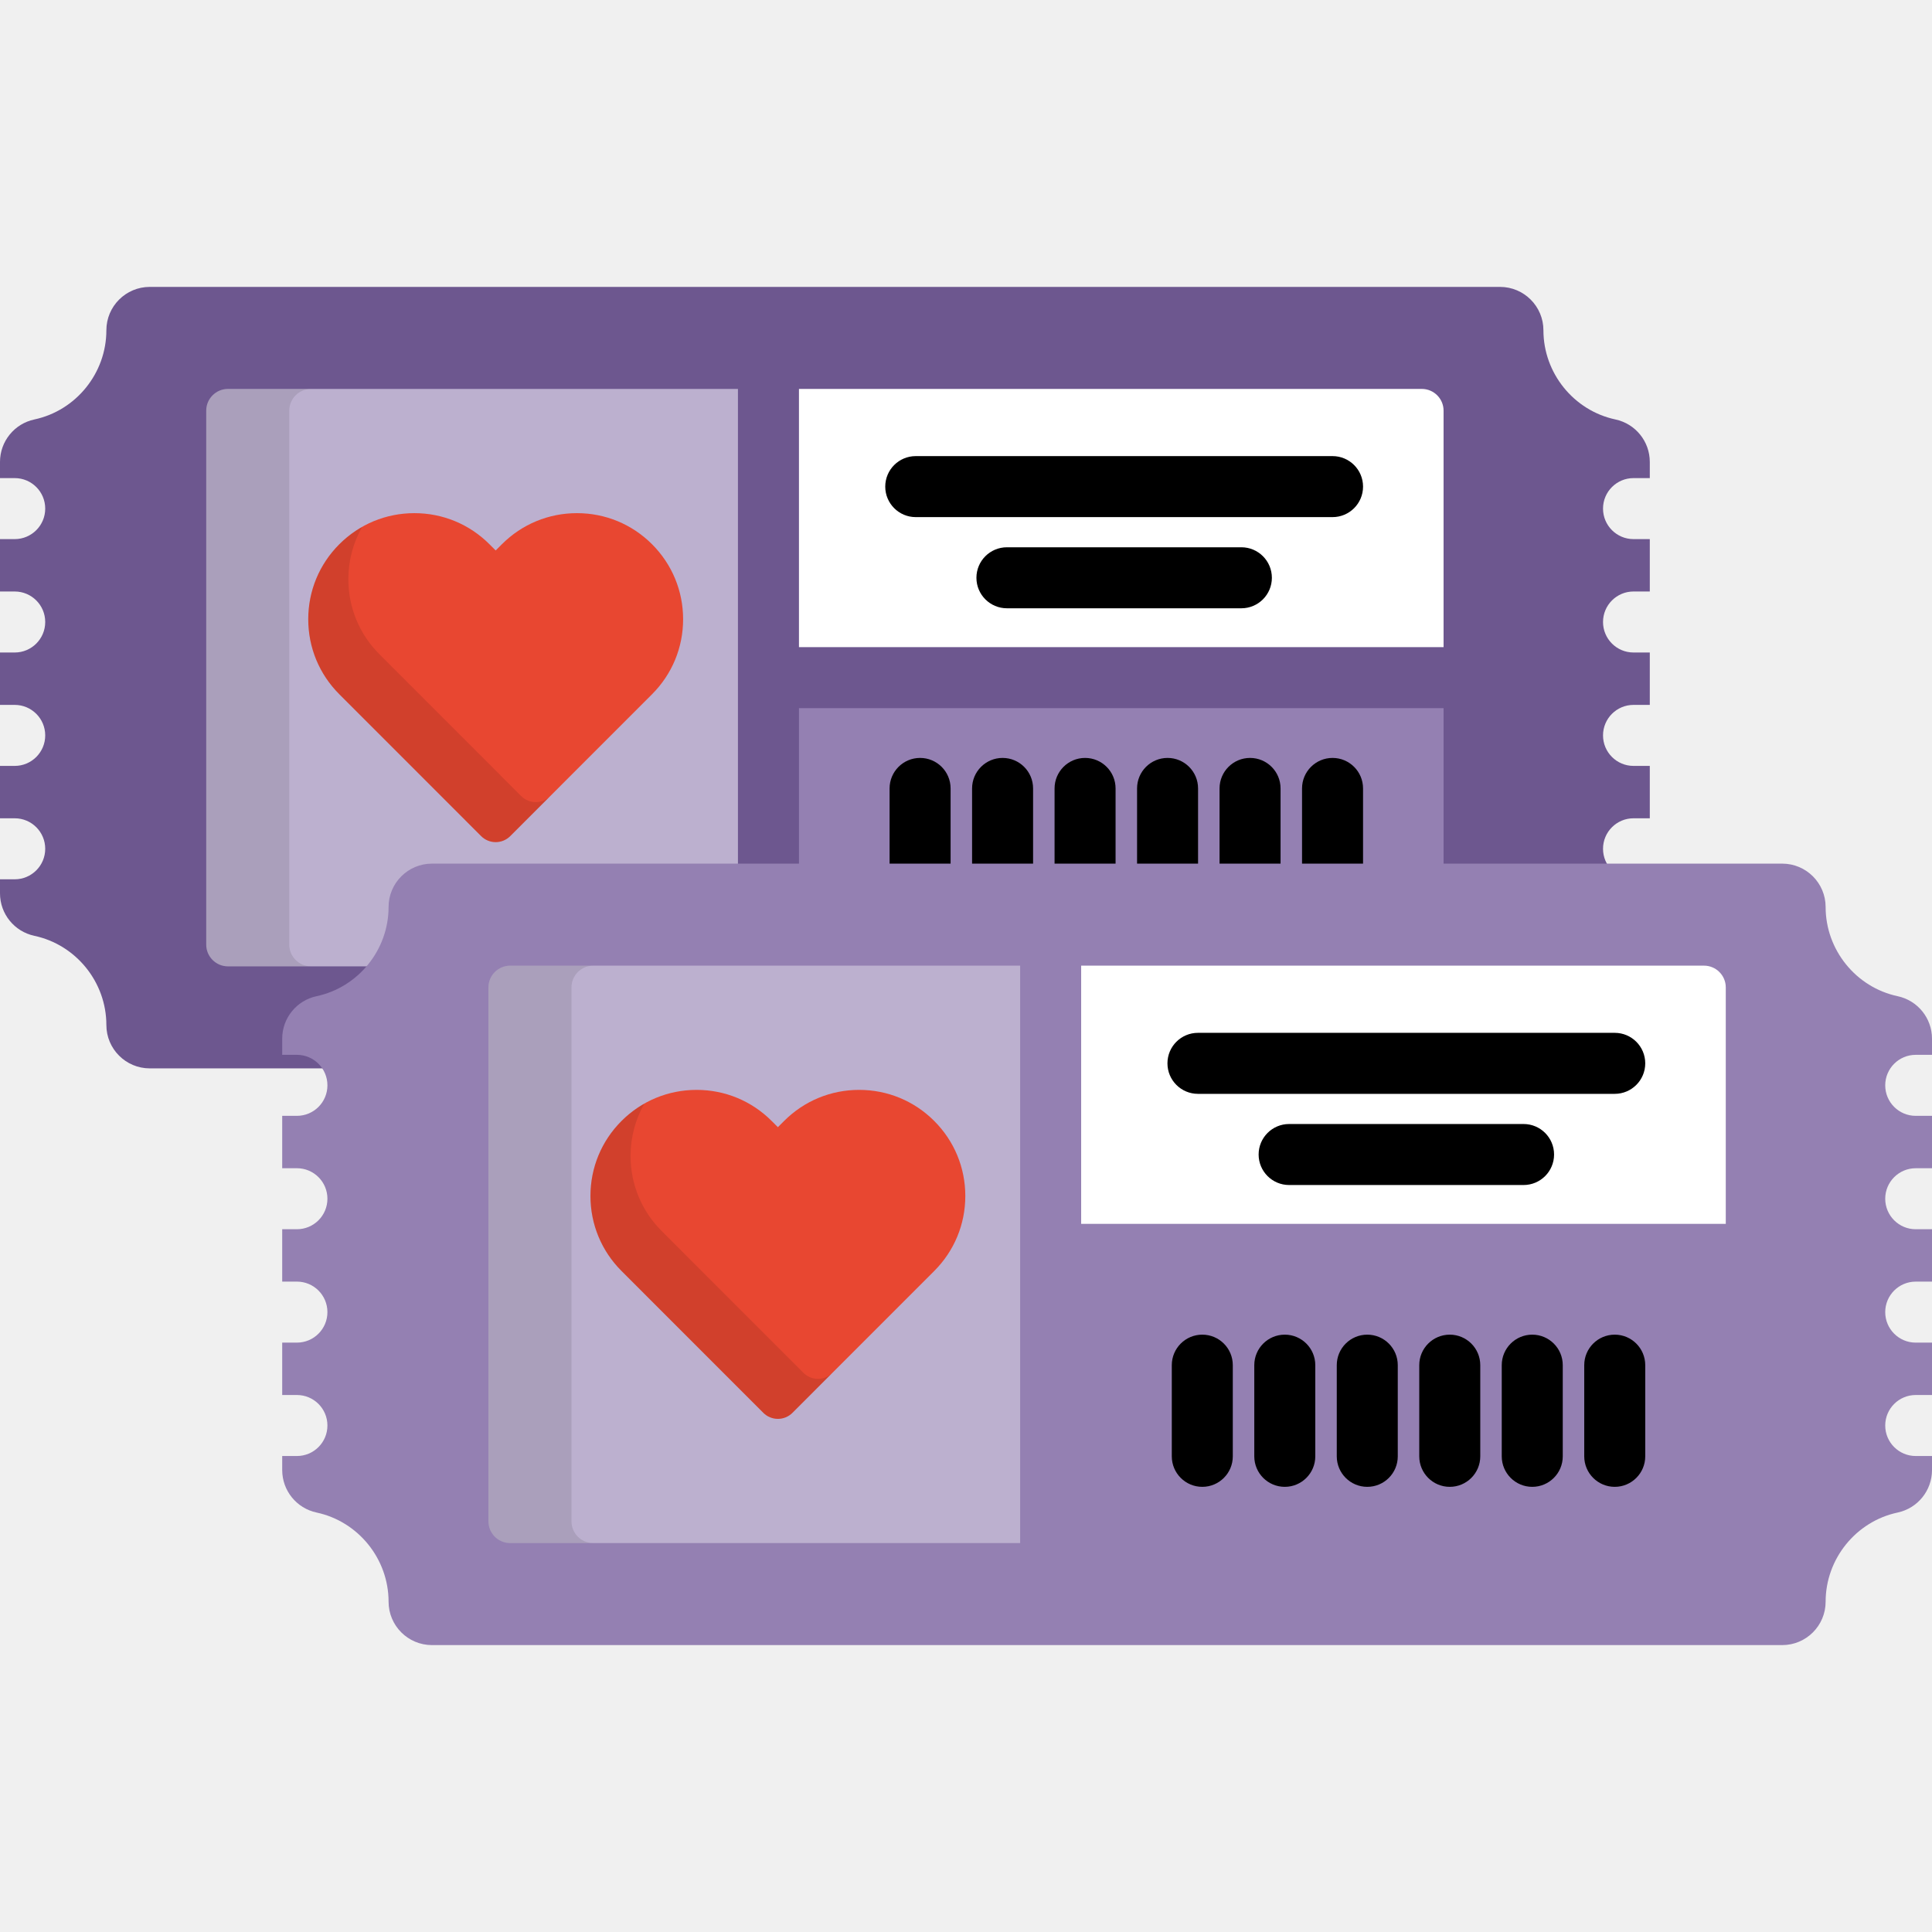
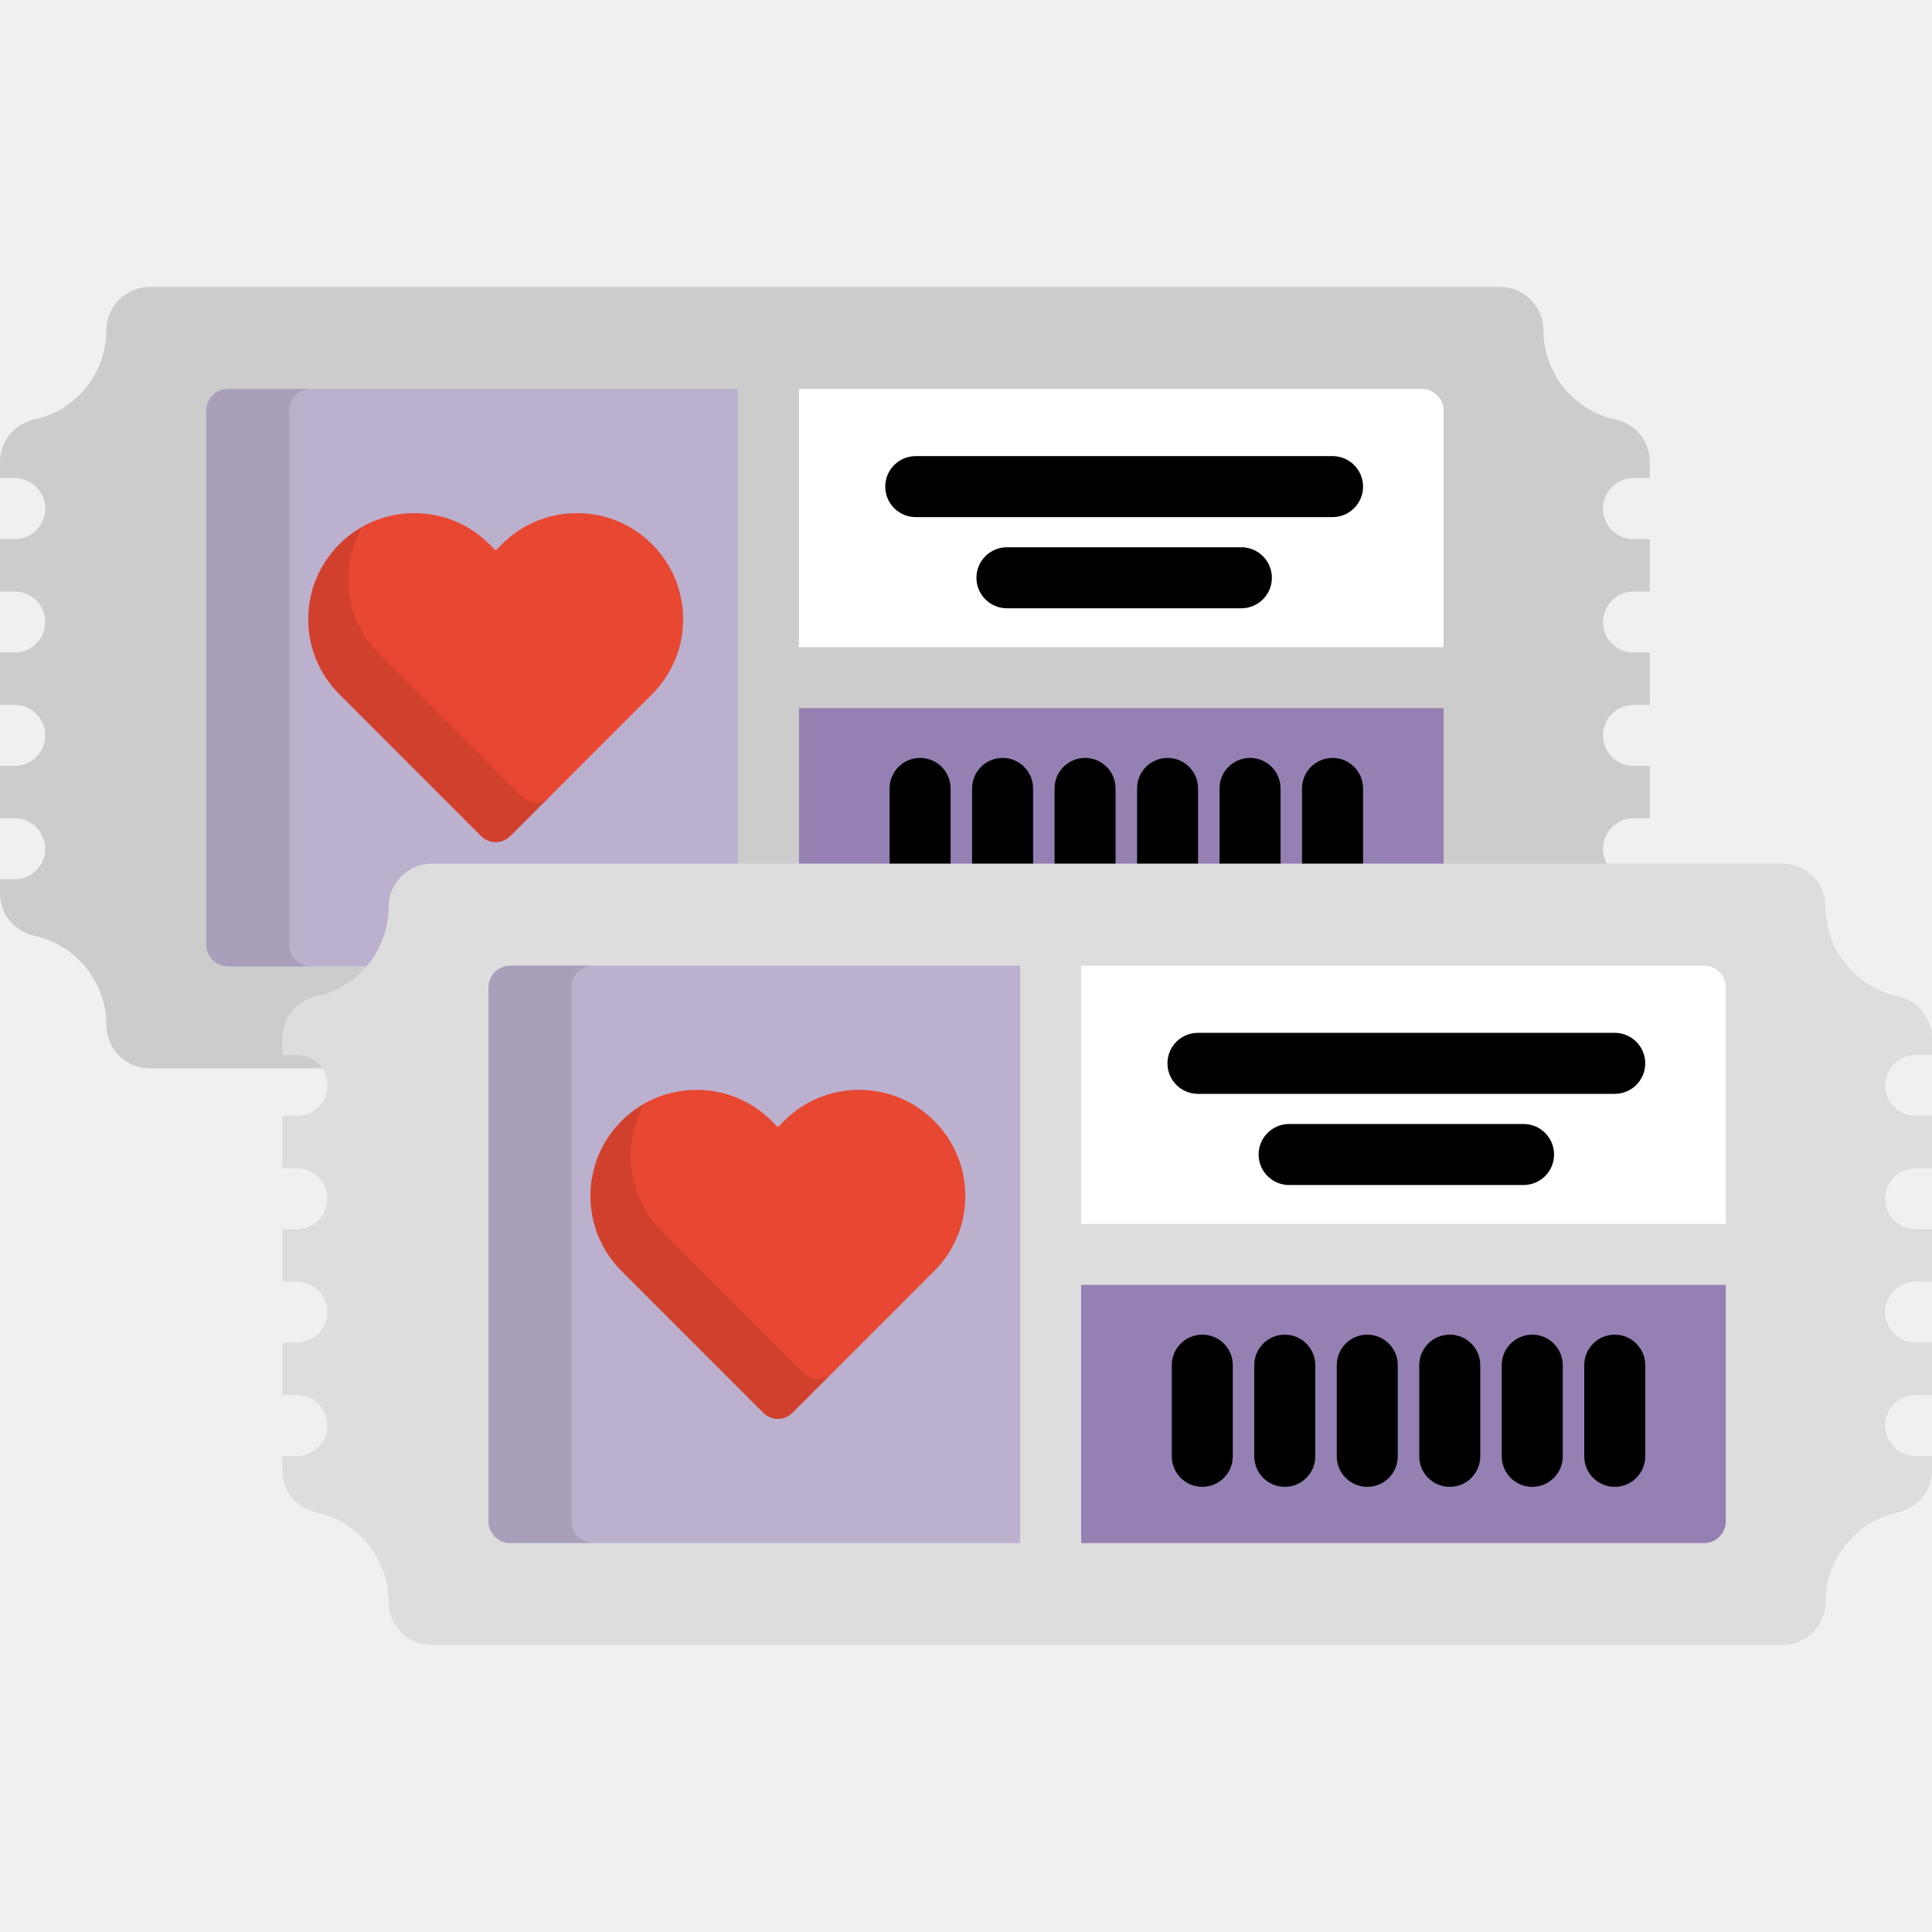
<svg xmlns="http://www.w3.org/2000/svg" height="800px" width="800px" version="1.1" id="Layer_1" viewBox="0 0 512.001 512.001" xml:space="preserve" fill="#000000">
  <g id="SVGRepo_bgCarrier" stroke-width="0" />
  <g id="SVGRepo_tracerCarrier" stroke-linecap="round" stroke-linejoin="round" />
  <g id="SVGRepo_iconCarrier">
-     <path style="fill:#6d578f;" d="M432.902,126.702h4.312v-4.287c0-5.43-3.798-10.121-9.108-11.253 c-11.057-2.357-19.081-12.293-19.081-23.625c0-6.354-5.153-11.506-11.507-11.506H39.695c-6.355,0-11.506,5.151-11.506,11.506 c0,11.333-8.025,21.268-19.082,23.625C3.796,112.294,0,116.984,0,122.415v4.287h3.9c4.465,0,8.084,3.62,8.084,8.084 c0,4.465-3.618,8.084-8.084,8.084H0v13.883h3.9c4.465,0,8.084,3.62,8.084,8.084s-3.618,8.084-8.084,8.084H0v13.883h3.9 c4.465,0,8.084,3.62,8.084,8.084s-3.618,8.084-8.084,8.084H0v13.883h3.9c4.465,0,8.084,3.62,8.084,8.084s-3.618,8.084-8.084,8.084H0 v3.726c0,5.429,3.796,10.121,9.107,11.253c11.057,2.357,19.082,12.293,19.082,23.625c0,6.355,5.151,11.505,11.506,11.505h357.823 c6.354,0,11.507-5.15,11.507-11.505c0-11.333,8.024-21.269,19.081-23.625c5.31-1.132,9.108-5.823,9.108-11.253v-3.726h-4.312 c-4.465,0-8.083-3.62-8.083-8.084s3.618-8.084,8.083-8.084h4.312v-13.883h-4.312c-4.465,0-8.083-3.62-8.083-8.084 s3.618-8.084,8.083-8.084h4.312v-13.884h-4.312c-4.465,0-8.083-3.62-8.083-8.084s3.618-8.084,8.083-8.084h4.312V142.87h-4.312 c-4.465,0-8.083-3.62-8.083-8.084C424.819,130.322,428.436,126.702,432.902,126.702z" />
+     <path style="fill:#cccccc;" d="M432.902,126.702h4.312v-4.287c0-5.43-3.798-10.121-9.108-11.253 c-11.057-2.357-19.081-12.293-19.081-23.625c0-6.354-5.153-11.506-11.507-11.506H39.695c-6.355,0-11.506,5.151-11.506,11.506 c0,11.333-8.025,21.268-19.082,23.625C3.796,112.294,0,116.984,0,122.415v4.287h3.9c4.465,0,8.084,3.62,8.084,8.084 c0,4.465-3.618,8.084-8.084,8.084H0v13.883h3.9c4.465,0,8.084,3.62,8.084,8.084s-3.618,8.084-8.084,8.084H0v13.883h3.9 c4.465,0,8.084,3.62,8.084,8.084s-3.618,8.084-8.084,8.084H0v13.883h3.9c4.465,0,8.084,3.62,8.084,8.084s-3.618,8.084-8.084,8.084H0 v3.726c0,5.429,3.796,10.121,9.107,11.253c11.057,2.357,19.082,12.293,19.082,23.625c0,6.355,5.151,11.505,11.506,11.505h357.823 c6.354,0,11.507-5.15,11.507-11.505c0-11.333,8.024-21.269,19.081-23.625c5.31-1.132,9.108-5.823,9.108-11.253v-3.726h-4.312 c-4.465,0-8.083-3.62-8.083-8.084s3.618-8.084,8.083-8.084h4.312v-13.883h-4.312c-4.465,0-8.083-3.62-8.083-8.084 s3.618-8.084,8.083-8.084h4.312v-13.884h-4.312c-4.465,0-8.083-3.62-8.083-8.084s3.618-8.084,8.083-8.084h4.312V142.87h-4.312 c-4.465,0-8.083-3.62-8.083-8.084C424.819,130.322,428.436,126.702,432.902,126.702z" />
    <path style="fill:#bcb0cf;" d="M195.565,103.07H60.405c-3.164,0-5.753,2.589-5.753,5.752v141.519c0,3.164,2.589,5.753,5.753,5.753 h135.161L195.565,103.07L195.565,103.07z" />
    <path style="fill:#FFFFFF;" d="M211.734,171.497h170.828v-62.675c0-3.164-2.588-5.752-5.753-5.752H211.734V171.497z" />
    <path style="fill:#9480b2;" d="M211.734,187.666v68.428H376.81c3.164,0,5.753-2.589,5.753-5.753v-62.675H211.734z" />
    <path style="opacity:0.1;enable-background:new ;" d="M76.658,250.341V108.822c0-3.164,2.589-5.752,5.753-5.752H60.405 c-3.164,0-5.753,2.589-5.753,5.752v141.519c0,3.164,2.589,5.753,5.753,5.753h22.007C79.247,256.094,76.658,253.505,76.658,250.341z" />
    <g>
      <path style="fill:#000000;" d="M353.138,137.04H242.684c-4.465,0-8.084-3.62-8.084-8.083c0-4.465,3.618-8.084,8.084-8.084h110.454 c4.465,0,8.084,3.62,8.084,8.084C361.222,133.422,357.603,137.04,353.138,137.04z" />
      <path style="fill:#000000;" d="M328.977,161.202h-62.131c-4.466,0-8.083-3.62-8.083-8.084s3.618-8.084,8.083-8.084h62.131 c4.465,0,8.084,3.62,8.084,8.084C337.061,157.583,333.442,161.202,328.977,161.202z" />
      <path style="fill:#000000;" d="M243.834,241.188c-4.465,0-8.084-3.62-8.084-8.084v-24.162c0-4.464,3.618-8.083,8.084-8.083 c4.465,0,8.084,3.62,8.084,8.083v24.162C251.919,237.568,248.3,241.188,243.834,241.188z" />
      <path style="fill:#000000;" d="M265.696,241.188c-4.465,0-8.084-3.62-8.084-8.084v-24.162c0-4.464,3.62-8.083,8.084-8.083 s8.083,3.62,8.083,8.083v24.162C273.78,237.568,270.161,241.188,265.696,241.188z" />
      <path style="fill:#000000;" d="M287.556,241.188c-4.465,0-8.084-3.62-8.084-8.084v-24.162c0-4.464,3.62-8.083,8.084-8.083 c4.465,0,8.083,3.62,8.083,8.083v24.162C295.639,237.568,292.022,241.188,287.556,241.188z" />
      <path style="fill:#000000;" d="M309.417,241.188c-4.465,0-8.084-3.62-8.084-8.084v-24.162c0-4.464,3.62-8.083,8.084-8.083 c4.464,0,8.083,3.62,8.083,8.083v24.162C317.501,237.568,313.882,241.188,309.417,241.188z" />
      <path style="fill:#000000;" d="M331.278,241.188c-4.465,0-8.083-3.62-8.083-8.084v-24.162c0-4.464,3.618-8.083,8.083-8.083 c4.465,0,8.084,3.62,8.084,8.083v24.162C339.362,237.568,335.742,241.188,331.278,241.188z" />
      <path style="fill:#000000;" d="M353.138,241.188c-4.465,0-8.084-3.62-8.084-8.084v-24.162c0-4.464,3.62-8.083,8.084-8.083 c4.465,0,8.084,3.62,8.084,8.083v24.162C361.222,237.568,357.603,241.188,353.138,241.188z" />
    </g>
-     <path style="fill:#9480b2;" d="M507.689,279.542H512v-4.287c0-5.43-3.797-10.121-9.107-11.253 c-11.057-2.356-19.082-12.293-19.082-23.625c0-6.355-5.152-11.506-11.506-11.506H114.481c-6.355,0-11.505,5.151-11.505,11.506 c0,11.333-8.026,21.269-19.082,23.625c-5.311,1.132-9.107,5.822-9.107,11.253v4.287h3.9c4.465,0,8.084,3.62,8.084,8.084 c0,4.464-3.618,8.083-8.084,8.083h-3.9v13.883h3.9c4.465,0,8.084,3.62,8.084,8.083c0,4.465-3.618,8.084-8.084,8.084h-3.9v13.881h3.9 c4.465,0,8.084,3.62,8.084,8.084c0,4.464-3.618,8.084-8.084,8.084h-3.9v13.883h3.9c4.465,0,8.084,3.62,8.084,8.084 c0,4.465-3.618,8.084-8.084,8.084h-3.9v3.726c0,5.429,3.796,10.121,9.107,11.253c11.056,2.357,19.082,12.293,19.082,23.625 c0,6.355,5.151,11.505,11.505,11.505h357.824c6.354,0,11.506-5.15,11.506-11.505c0-11.333,8.025-21.268,19.082-23.625 c5.31-1.132,9.107-5.823,9.107-11.253v-3.726h-4.311c-4.465,0-8.084-3.62-8.084-8.084c0-4.465,3.62-8.084,8.084-8.084H512V355.81 h-4.311c-4.465,0-8.084-3.62-8.084-8.084c0-4.465,3.62-8.084,8.084-8.084H512v-13.881h-4.311c-4.465,0-8.084-3.62-8.084-8.084 c0-4.464,3.62-8.083,8.084-8.083H512v-13.883h-4.311c-4.465,0-8.084-3.62-8.084-8.083 C499.604,283.162,503.224,279.542,507.689,279.542z" />
+     <path style="fill:#dddddd;" d="M507.689,279.542H512v-4.287c0-5.43-3.797-10.121-9.107-11.253 c-11.057-2.356-19.082-12.293-19.082-23.625c0-6.355-5.152-11.506-11.506-11.506H114.481c-6.355,0-11.505,5.151-11.505,11.506 c0,11.333-8.026,21.269-19.082,23.625c-5.311,1.132-9.107,5.822-9.107,11.253v4.287h3.9c4.465,0,8.084,3.62,8.084,8.084 c0,4.464-3.618,8.083-8.084,8.083h-3.9v13.883h3.9c4.465,0,8.084,3.62,8.084,8.083c0,4.465-3.618,8.084-8.084,8.084h-3.9v13.881h3.9 c4.465,0,8.084,3.62,8.084,8.084c0,4.464-3.618,8.084-8.084,8.084h-3.9v13.883h3.9c4.465,0,8.084,3.62,8.084,8.084 c0,4.465-3.618,8.084-8.084,8.084h-3.9v3.726c0,5.429,3.796,10.121,9.107,11.253c11.056,2.357,19.082,12.293,19.082,23.625 c0,6.355,5.151,11.505,11.505,11.505h357.824c6.354,0,11.506-5.15,11.506-11.505c0-11.333,8.025-21.268,19.082-23.625 c5.31-1.132,9.107-5.823,9.107-11.253v-3.726h-4.311c-4.465,0-8.084-3.62-8.084-8.084c0-4.465,3.62-8.084,8.084-8.084H512V355.81 h-4.311c-4.465,0-8.084-3.62-8.084-8.084c0-4.465,3.62-8.084,8.084-8.084H512v-13.881h-4.311c-4.465,0-8.084-3.62-8.084-8.084 c0-4.464,3.62-8.083,8.084-8.083H512v-13.883h-4.311c-4.465,0-8.084-3.62-8.084-8.083 C499.604,283.162,503.224,279.542,507.689,279.542z" />
    <path style="fill:#bcb0cf;" d="M270.352,255.909H135.191c-3.164,0-5.753,2.589-5.753,5.753v141.519c0,3.164,2.589,5.752,5.753,5.752 h135.162V255.909H270.352z" />
    <path style="fill:#FFFFFF;" d="M286.52,324.336h170.828v-62.674c0-3.164-2.589-5.753-5.753-5.753H286.52V324.336z" />
    <path style="fill:#9480b2;" d="M286.52,340.505v68.428h165.075c3.164,0,5.753-2.588,5.753-5.752v-62.676H286.52z" />
    <path style="opacity:0.1;enable-background:new ;" d="M151.444,403.181V261.662c0-3.164,2.589-5.753,5.753-5.753h-22.007 c-3.164,0-5.753,2.589-5.753,5.753v141.519c0,3.164,2.589,5.752,5.753,5.752h22.007 C154.034,408.933,151.444,406.345,151.444,403.181z" />
    <path style="fill:#E84731;" d="M206.148,376.015c-1.444,0-2.831-0.573-3.853-1.593l-37.581-37.596 c-5.313-5.309-8.238-12.371-8.238-19.88s2.925-14.571,8.238-19.881c5.313-5.311,12.376-8.235,19.891-8.235 c7.514,0,14.577,2.924,19.89,8.235l1.652,1.65l1.65-1.65c5.313-5.311,12.376-8.235,19.891-8.235c7.514,0,14.578,2.924,19.892,8.235 c5.31,5.31,8.238,12.372,8.238,19.881c0,7.509-2.927,14.571-8.238,19.881l-37.581,37.595 C208.977,375.442,207.592,376.015,206.148,376.015z" />
    <path style="opacity:0.1;enable-background:new ;" d="M216.779,365.415c-1.444,0-2.831-0.573-3.853-1.593l-37.581-37.596 c-5.313-5.309-8.238-12.371-8.238-19.88c0-4.95,1.278-9.701,3.665-13.888c-2.19,1.241-4.23,2.778-6.058,4.606 c-5.313,5.31-8.238,12.372-8.238,19.881c0,7.509,2.925,14.571,8.238,19.88l37.581,37.596c1.022,1.021,2.407,1.593,3.853,1.593 c1.444,0,2.831-0.573,3.852-1.593l10.433-10.438C219.433,364.893,218.137,365.415,216.779,365.415z" />
    <path style="fill:#E84731;" d="M131.361,223.175c-1.444,0-2.831-0.573-3.853-1.593l-37.581-37.596 c-5.313-5.309-8.239-12.371-8.239-19.88s2.926-14.57,8.239-19.88c5.312-5.311,12.376-8.235,19.891-8.235 c7.513,0,14.577,2.925,19.89,8.235l1.652,1.65l1.651-1.65c5.313-5.311,12.376-8.235,19.891-8.235c7.514,0,14.578,2.925,19.892,8.235 c5.31,5.31,8.238,12.372,8.238,19.88c0,7.51-2.928,14.571-8.238,19.881l-37.581,37.595 C134.192,222.602,132.805,223.175,131.361,223.175z" />
    <path style="opacity:0.1;enable-background:new ;" d="M141.992,212.575c-1.444,0-2.831-0.573-3.853-1.593l-37.581-37.596 c-5.313-5.309-8.239-12.371-8.239-19.88c0-4.95,1.278-9.701,3.667-13.887c-2.19,1.241-4.23,2.778-6.058,4.606 c-5.313,5.31-8.239,12.372-8.239,19.88c0,7.51,2.926,14.571,8.239,19.88l37.581,37.596c1.022,1.021,2.407,1.593,3.853,1.593 c1.444,0,2.831-0.573,3.852-1.593l10.432-10.437C144.645,212.053,143.351,212.575,141.992,212.575z" />
    <g>
      <path style="fill:#000000;" d="M427.924,289.881H317.47c-4.465,0-8.083-3.62-8.083-8.084c0-4.465,3.618-8.084,8.083-8.084h110.454 c4.465,0,8.083,3.62,8.083,8.084C436.008,286.261,432.389,289.881,427.924,289.881z" />
      <path style="fill:#000000;" d="M403.763,314.042h-62.131c-4.465,0-8.083-3.62-8.083-8.083c0-4.465,3.618-8.084,8.083-8.084h62.131 c4.465,0,8.083,3.62,8.083,8.084C411.846,310.422,408.229,314.042,403.763,314.042z" />
      <path style="fill:#000000;" d="M318.622,394.028c-4.465,0-8.084-3.62-8.084-8.084v-24.162c0-4.465,3.62-8.084,8.084-8.084 c4.464,0,8.083,3.62,8.083,8.084v24.162C326.705,390.408,323.086,394.028,318.622,394.028z" />
      <path style="fill:#000000;" d="M340.482,394.028c-4.465,0-8.083-3.62-8.083-8.084v-24.162c0-4.465,3.618-8.084,8.083-8.084 c4.465,0,8.084,3.62,8.084,8.084v24.162C348.566,390.408,344.947,394.028,340.482,394.028z" />
      <path style="fill:#000000;" d="M362.341,394.028c-4.465,0-8.083-3.62-8.083-8.084v-24.162c0-4.465,3.618-8.084,8.083-8.084 c4.465,0,8.084,3.62,8.084,8.084v24.162C370.427,390.408,366.807,394.028,362.341,394.028z" />
      <path style="fill:#000000;" d="M384.203,394.028c-4.465,0-8.084-3.62-8.084-8.084v-24.162c0-4.465,3.62-8.084,8.084-8.084 c4.465,0,8.084,3.62,8.084,8.084v24.162C392.288,390.408,388.669,394.028,384.203,394.028z" />
      <path style="fill:#000000;" d="M406.064,394.028c-4.465,0-8.084-3.62-8.084-8.084v-24.162c0-4.465,3.62-8.084,8.084-8.084 c4.465,0,8.084,3.62,8.084,8.084v24.162C414.148,390.408,410.53,394.028,406.064,394.028z" />
      <path style="fill:#000000;" d="M427.924,394.028c-4.465,0-8.084-3.62-8.084-8.084v-24.162c0-4.465,3.62-8.084,8.084-8.084 c4.465,0,8.083,3.62,8.083,8.084v24.162C436.008,390.408,432.389,394.028,427.924,394.028z" />
    </g>
  </g>
</svg>
